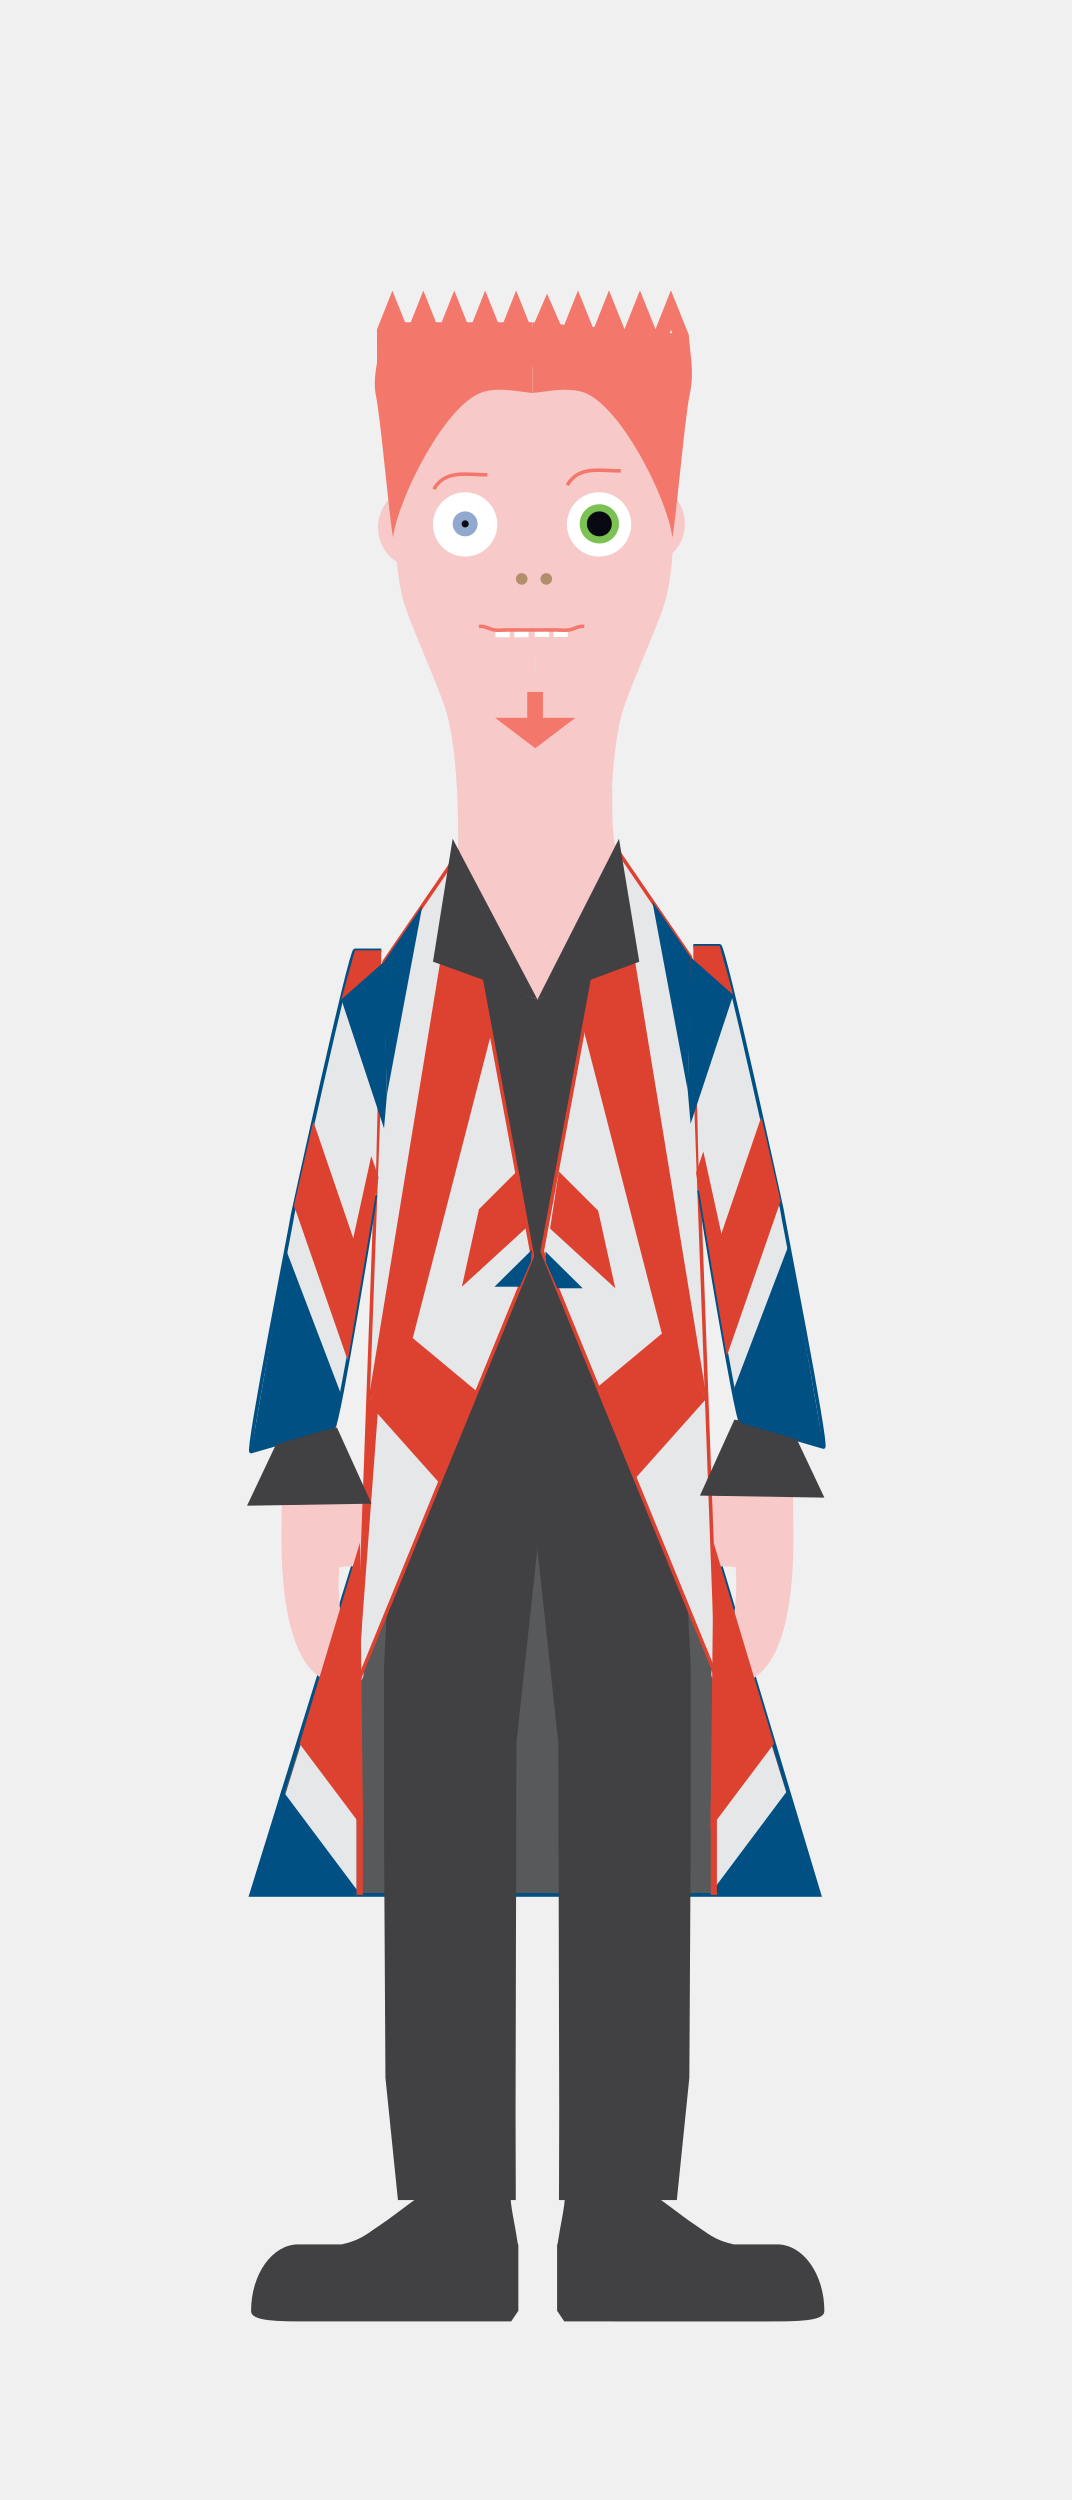
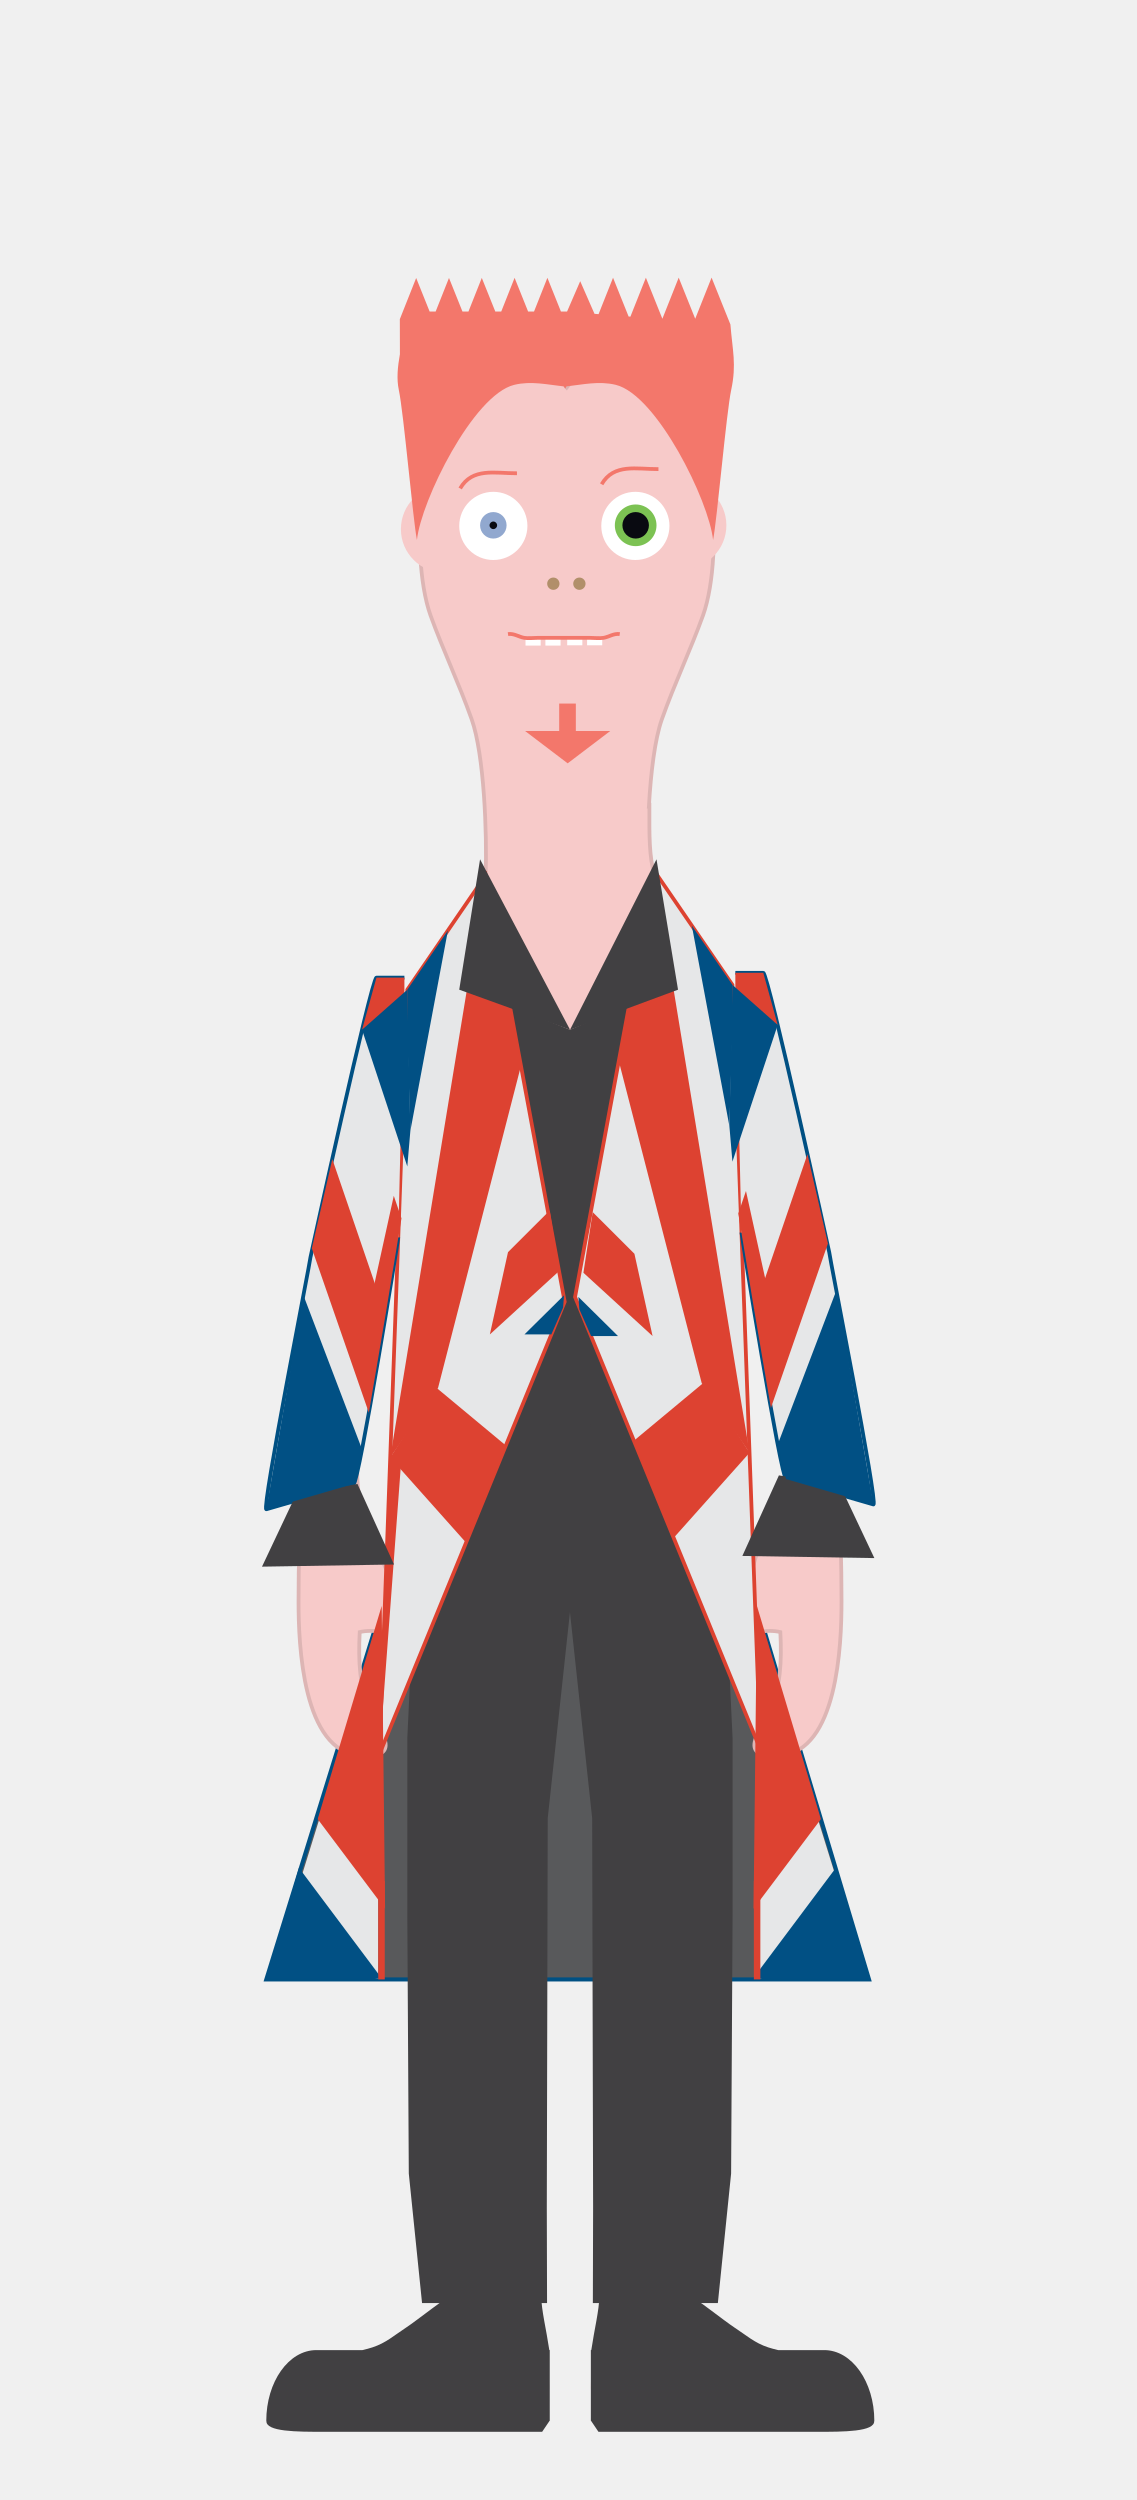
- <svg xmlns="http://www.w3.org/2000/svg" version="1.1" id="Layer_1" x="0px" y="0px" width="300px" height="700px" viewBox="0 0 300 700" enable-background="new 0 0 300 700" xml:space="preserve">
+ <svg xmlns="http://www.w3.org/2000/svg" version="1.1" id="Layer_1" x="0px" y="0px" width="300px" height="660px" viewBox="0 0 300 660" enable-background="new 0 0 300 660" xml:space="preserve">
  <g>
-     <polygon fill="#58595B" stroke="#005083" stroke-width="1.07" stroke-miterlimit="10" points="229.42,530.566 70.307,530.566    109.732,403.373 191.244,403.373  " />
+     <polygon fill="#58595B" stroke="#005083" stroke-width="1.07" stroke-miterlimit="10" points="229.42,522.566 70.307,522.566    109.732,395.373 191.244,395.373  " />
    <g>
      <g>
-         <path fill="#F7CAC9" d="M116.711,110.418l1.217-1.218C117.424,109.58,117.004,109.983,116.711,110.418z" />
-         <path fill="#F7CAC9" d="M118.211,108.918l-0.283,0.282c0.5-0.375,1.09-0.723,1.762-1.042c0.014-0.239,0.029-0.479,0.021-0.74     L118.211,108.918z" />
-         <path fill="#F7CAC9" d="M181.326,109.2l1.219,1.218C182.25,109.983,181.832,109.58,181.326,109.2z" />
-         <path fill="#F7CAC9" d="M181.045,108.918l-1.5-1.5c-0.008,0.261,0.006,0.501,0.021,0.74c0.672,0.319,1.262,0.667,1.76,1.042     L181.045,108.918z" />
-         <path fill="#F7CAC9" d="M222.119,640.381c-1.193-5.543-9.195-4.303-13.84-5.26c-5.59-1.152-10.818-3.967-15.459-6.775     c-5.246-3.174-9.303-4.842-9.701-11.965c-0.035-0.629-0.209-1.309-0.352-1.967l0.035-2.389l3.117-208.092     c1.744-0.219,3.514-0.41,5.324-0.561c0.787-15.492,0.152-31.287,0.152-46.85c0-15.908,4.387-42.154,0.215-58.215v-0.864     c5.785,8.212,4.488,25.388,6.496,35.331c3.08,15.244,5.721,24.879,5.881,41.482c0.092,9.52,9.146,26.23,1.326,34.268     c-5.562,5.719-5.635,11.539-8.152,18.191c-2.268,5.998-8.156,8-7.219,14.223c1.436,9.516,8.363,4.873,10.395-2.045     c1.582-0.455,4.074-0.428,5.674-0.021c0.396,7.76,0.07,14.734-2.85,20.848c-2.555,5.352-8.811,12.6,2.727,11.777     c15.191-1.082,16.287-29.188,16.273-40.777c-0.041-40.406-4.268-82.045-10.977-120.023c-1.475-8.35-2.035-18.835-6.748-26.305     c-4.146-6.571-11.523-11.363-16.596-17.358c-1.41-2.181-3.428-3.892-4.703-6.116c-11.953-20.836-11.736-23.644-11.699-40.239     l-0.117,0.047c0.502-8.744,1.561-17.609,3.404-22.809c3.361-9.487,7.646-18.492,10.869-27.449     c1.494-4.156,2.385-9.862,2.703-15.685c0.316-5.823,0.062-11.763-0.73-16.388c-0.893-5.206,0.443-14.911-1.379-19.977     c-1.736-4.826-6.328-5.452-6.623-10.26c-3.217-1.525-8.227-2.398-13.287-2.484c-7.086-0.123-14.244,1.294-16.652,4.587     c-2.406-3.292-9.564-4.709-16.65-4.587c-5.061,0.086-10.07,0.958-13.287,2.484c-0.297,4.808-4.887,5.434-6.623,10.26     c-1.822,5.066-0.486,14.771-1.379,19.977c-0.793,4.625-1.047,10.565-0.73,16.388c0.318,5.822,1.209,11.528,2.703,15.685     c3.223,8.957,7.508,17.962,10.869,27.449c3.275,9.241,4.074,30.053,3.68,41.192c-1.426,5.407-4.357,11.326-10.371,21.808     c-1.275,2.225-3.293,3.936-4.703,6.116c-5.072,5.996-12.449,10.787-16.596,17.358c-4.713,7.47-5.273,17.956-6.748,26.305     c-6.709,37.979-10.936,79.617-10.977,120.023c-0.014,11.59,1.082,39.695,16.273,40.777c11.537,0.822,5.281-6.426,2.727-11.777     c-2.92-6.113-3.246-13.088-2.85-20.848c1.6-0.406,4.092-0.434,5.674,0.021c2.031,6.918,8.959,11.561,10.395,2.045     c0.938-6.223-4.951-8.225-7.219-14.223c-2.518-6.652-6.91-13.934-8.652-21.719c-1.971-8.807-0.092-21.105,0-30.625     c0.16-16.604,4.627-26.354,7.707-41.598c2.008-9.943,0.711-27.119,6.496-35.331v0.864c-4.172,16.061,0.215,42.307,0.215,58.215     c0,15.562-0.635,31.357,0.152,46.85c1.811,0.15,3.58,0.342,5.324,0.561l3.117,208.092l0.035,2.389     c-0.143,0.658-0.316,1.338-0.352,1.967c-0.398,7.123-4.455,8.791-9.701,11.965c-4.641,2.809-9.869,5.623-15.459,6.775     c-4.645,0.957-12.646-0.283-13.84,5.26c-1.65,7.67,5.926,6.322,10.852,7.076c2.783,0.426,4.879,1.475,7.816,1.592     c3.256,0.129,6.75-0.205,9.908-0.658c6.578-0.943,13.289-0.998,20.1-1.684c5.936-0.598,15.379,1.533,16.658-5.301     c1.5-8.014-3.166-15.459-2.334-23.025l0.066-4.193h0.027l-0.014-0.939l0.014-0.904c-0.008,0-0.018,0-0.027-0.002l-3.066-204.719     c3.023,0.375,6.146,0.658,9.42,0.799v0.104c0.039,0,0.08,0,0.119,0c0.711,0,1.396-0.023,2.092-0.039     c0.695,0.016,1.381,0.039,2.092,0.039c0.039,0,0.08,0,0.119,0v-0.104c3.273-0.141,6.396-0.424,9.42-0.799l-3.066,204.719     c-0.01,0.002-0.02,0.002-0.027,0.002l0.014,0.904l-0.014,0.939h0.027l0.066,4.193c0.832,7.566-3.834,15.012-2.334,23.025     c1.279,6.834,10.723,4.703,16.658,5.301c6.811,0.686,13.521,0.74,20.1,1.684c3.158,0.453,6.652,0.787,9.908,0.658     c2.938-0.117,5.033-1.166,7.816-1.592C216.193,646.703,223.77,648.051,222.119,640.381z M149.627,188.739     c-0.07-1.721-0.066-3.454,0-5.202C149.693,185.285,149.697,187.018,149.627,188.739z" />
+         <path fill="#F7CAC9" stroke="#DDB5B4" stroke-miterlimit="10" d="M116.711,102.418l1.217-1.218     C117.424,101.58,117.004,101.983,116.711,102.418z" />
+         <path fill="#F7CAC9" stroke="#DDB5B4" stroke-miterlimit="10" d="M118.211,100.918l-0.283,0.282     c0.5-0.375,1.09-0.723,1.762-1.042c0.014-0.239,0.029-0.479,0.021-0.74L118.211,100.918z" />
+         <path fill="#F7CAC9" stroke="#DDB5B4" stroke-miterlimit="10" d="M181.326,101.2l1.219,1.218     C182.25,101.983,181.832,101.58,181.326,101.2z" />
+         <path fill="#F7CAC9" stroke="#DDB5B4" stroke-miterlimit="10" d="M181.045,100.918l-1.5-1.5c-0.008,0.261,0.006,0.501,0.021,0.74     c0.672,0.319,1.262,0.667,1.76,1.042L181.045,100.918z" />
+         <path fill="#F7CAC9" stroke="#DDB5B4" stroke-miterlimit="10" d="M222.119,632.381c-1.193-5.543-9.195-4.303-13.84-5.26     c-5.59-1.152-10.818-3.967-15.459-6.775c-5.246-3.174-9.303-4.842-9.701-11.965c-0.035-0.629-0.209-1.309-0.352-1.967     l0.035-2.389l3.117-208.092c1.744-0.219,3.514-0.41,5.324-0.561c0.787-15.492,0.152-31.287,0.152-46.85     c0-15.908,4.387-42.154,0.215-58.215v-0.864c5.785,8.212,4.488,25.388,6.496,35.331c3.08,15.244,5.721,24.879,5.881,41.482     c0.092,9.52,9.146,26.23,1.326,34.268c-5.562,5.719-5.635,11.539-8.152,18.191c-2.268,5.998-8.156,8-7.219,14.223     c1.436,9.516,8.363,4.873,10.395-2.045c1.582-0.455,4.074-0.428,5.674-0.021c0.396,7.76,0.07,14.734-2.85,20.848     c-2.555,5.352-8.811,12.6,2.727,11.777c15.191-1.082,16.287-29.188,16.273-40.777c-0.041-40.406-4.268-82.045-10.977-120.023     c-1.475-8.35-2.035-18.835-6.748-26.305c-4.146-6.571-11.523-11.363-16.596-17.358c-1.41-2.181-3.428-3.892-4.703-6.116     c-11.953-20.836-11.736-23.644-11.699-40.239l-0.117,0.047c0.502-8.744,1.561-17.609,3.404-22.809     c3.361-9.487,7.646-18.492,10.869-27.449c1.494-4.156,2.385-9.862,2.703-15.685c0.316-5.823,0.062-11.763-0.73-16.388     c-0.893-5.206,0.443-14.911-1.379-19.977c-1.736-4.826-6.328-5.452-6.623-10.26c-3.217-1.525-8.227-2.398-13.287-2.484     c-7.086-0.123-14.244,1.294-16.652,4.587c-2.406-3.292-9.564-4.709-16.65-4.587c-5.061,0.086-10.07,0.958-13.287,2.484     c-0.297,4.808-4.887,5.434-6.623,10.26c-1.822,5.066-0.486,14.771-1.379,19.977c-0.793,4.625-1.047,10.565-0.73,16.388     c0.318,5.822,1.209,11.528,2.703,15.685c3.223,8.957,7.508,17.962,10.869,27.449c3.275,9.241,4.074,30.053,3.68,41.192     c-1.426,5.407-4.357,11.326-10.371,21.808c-1.275,2.225-3.293,3.936-4.703,6.116c-5.072,5.996-12.449,10.787-16.596,17.358     c-4.713,7.47-5.273,17.956-6.748,26.305c-6.709,37.979-10.936,79.617-10.977,120.023c-0.014,11.59,1.082,39.695,16.273,40.777     c11.537,0.822,5.281-6.426,2.727-11.777c-2.92-6.113-3.246-13.088-2.85-20.848c1.6-0.406,4.092-0.434,5.674,0.021     c2.031,6.918,8.959,11.561,10.395,2.045c0.938-6.223-4.951-8.225-7.219-14.223c-2.518-6.652-6.91-13.934-8.652-21.719     c-1.971-8.807-0.092-21.105,0-30.625c0.16-16.604,4.627-26.354,7.707-41.598c2.008-9.943,0.711-27.119,6.496-35.331v0.864     c-4.172,16.061,0.215,42.307,0.215,58.215c0,15.562-0.635,31.357,0.152,46.85c1.811,0.15,3.58,0.342,5.324,0.561l3.117,208.092     l0.035,2.389c-0.143,0.658-0.316,1.338-0.352,1.967c-0.398,7.123-4.455,8.791-9.701,11.965     c-4.641,2.809-9.869,5.623-15.459,6.775c-4.645,0.957-12.646-0.283-13.84,5.26c-1.65,7.67,5.926,6.322,10.852,7.076     c2.783,0.426,4.879,1.475,7.816,1.592c3.256,0.129,6.75-0.205,9.908-0.658c6.578-0.943,13.289-0.998,20.1-1.684     c5.936-0.598,15.379,1.533,16.658-5.301c1.5-8.014-3.166-15.459-2.334-23.025l0.066-4.193h0.027l-0.014-0.939l0.014-0.904     c-0.008,0-0.018,0-0.027-0.002l-3.066-204.719c3.023,0.375,6.146,0.658,9.42,0.799v0.104c0.039,0,0.08,0,0.119,0     c0.711,0,1.396-0.023,2.092-0.039c0.695,0.016,1.381,0.039,2.092,0.039c0.039,0,0.08,0,0.119,0v-0.104     c3.273-0.141,6.396-0.424,9.42-0.799l-3.066,204.719c-0.01,0.002-0.02,0.002-0.027,0.002l0.014,0.904l-0.014,0.939h0.027     l0.066,4.193c0.832,7.566-3.834,15.012-2.334,23.025c1.279,6.834,10.723,4.703,16.658,5.301c6.811,0.686,13.521,0.74,20.1,1.684     c3.158,0.453,6.652,0.787,9.908,0.658c2.938-0.117,5.033-1.166,7.816-1.592C216.193,638.703,223.77,640.051,222.119,632.381z" />
      </g>
-       <circle fill="#B18F6A" cx="146.082" cy="162.098" r="1.625" />
-       <circle fill="#B18F6A" cx="152.957" cy="162.098" r="1.625" />
-       <rect x="138.738" y="176.433" fill="#FFFFFF" width="4" height="2" />
-       <rect x="143.988" y="176.433" fill="#FFFFFF" width="4" height="2" />
-       <rect x="154.988" y="176.356" fill="#FFFFFF" width="4" height="2" />
-       <rect x="149.738" y="176.356" fill="#FFFFFF" width="4" height="2" />
-       <path fill="none" stroke="#F3776B" stroke-miterlimit="10" d="M163.613,175.395c-1.615-0.225-2.867,0.771-4.305,1    c-1.084,0.173-2.346,0-3.445,0c-2.5,0-5,0-7.5,0h1c-2.5,0-5,0-7.5,0c-1.1,0-2.361,0.173-3.443,0c-1.439-0.229-2.691-1.225-4.307-1    " />
-       <path fill="none" stroke="#F3776B" stroke-miterlimit="10" d="M158.832,135.848c3.232-5.575,9.205-3.979,15-4" />
-       <path fill="none" stroke="#F3776B" stroke-miterlimit="10" d="M121.479,136.946c3.23-5.574,9.205-3.979,15-4" />
-       <polygon fill="#414042" points="191.244,408.525 148.616,408.525 105.988,408.525 105.988,338.902 115.92,266.089     150.488,279.854 186,264.645 191.244,338.902   " />
+       <circle fill="#B18F6A" cx="146.082" cy="154.098" r="1.625" />
+       <circle fill="#B18F6A" cx="152.957" cy="154.098" r="1.625" />
+       <rect x="138.738" y="168.433" fill="#FFFFFF" width="4" height="2" />
+       <rect x="143.988" y="168.433" fill="#FFFFFF" width="4" height="2" />
+       <rect x="154.988" y="168.356" fill="#FFFFFF" width="4" height="2" />
+       <rect x="149.738" y="168.356" fill="#FFFFFF" width="4" height="2" />
+       <path fill="none" stroke="#F3776B" stroke-miterlimit="10" d="M163.613,167.395c-1.615-0.225-2.867,0.771-4.305,1    c-1.084,0.173-2.346,0-3.445,0c-2.5,0-5,0-7.5,0h1c-2.5,0-5,0-7.5,0c-1.1,0-2.361,0.173-3.443,0c-1.439-0.229-2.691-1.225-4.307-1    " />
+       <path fill="none" stroke="#F3776B" stroke-miterlimit="10" d="M158.832,127.848c3.232-5.575,9.205-3.979,15-4" />
+       <path fill="none" stroke="#F3776B" stroke-miterlimit="10" d="M121.479,128.946c3.23-5.574,9.205-3.979,15-4" />
+       <polygon fill="#414042" points="191.244,400.525 148.616,400.525 105.988,400.525 105.988,330.902 115.92,258.089     150.488,271.854 186,256.645 191.244,330.902   " />
    </g>
    <g>
-       <polygon fill="#414042" points="144.422,616.018 136.172,616.018 127.922,616.018 119.672,616.018 111.422,616.018     107.922,581.816 107.531,513.822 107.531,466.822 111.422,385.018 119.672,385.018 127.922,385.018 136.172,385.018     144.422,385.018 155.801,384.189 144.602,488.018 144.355,590.822   " />
+       <polygon fill="#414042" points="144.422,608.018 136.172,608.018 127.922,608.018 119.672,608.018 111.422,608.018     107.922,573.816 107.531,505.822 107.531,458.822 111.422,377.018 119.672,377.018 127.922,377.018 136.172,377.018     144.422,377.018 155.801,376.189 144.602,480.018 144.355,582.822   " />
    </g>
-     <polygon fill="#414042" points="156.514,616.018 164.764,616.018 173.014,616.018 181.264,616.018 189.514,616.018    193.014,581.816 193.402,513.822 193.402,466.822 189.514,385.018 181.264,385.018 173.014,385.018 164.764,385.018    156.514,385.018 145.133,384.189 156.332,488.018 156.58,590.822  " />
-     <polygon fill="#E6E7E8" stroke="#DD4230" stroke-miterlimit="10" points="149.082,351.676 100.158,471.135 107.531,269.279    128.209,239.109  " />
-     <path fill="#E6E7E8" stroke="#005083" stroke-miterlimit="10" d="M105.143,334.674c0,0.85-10.475,65.082-11.775,65.082   l-23.061,6.691c-1.301,0,11.682-65.792,11.682-66.643c0,0,16.098-73.715,17.398-73.715h7.373" />
-     <polygon fill="#DD4231" points="103.02,392.797 115.648,374.395 137.533,289.396 128.209,239.109  " />
-     <polygon fill="#DD4231" points="123.041,415.262 103.02,392.797 114.955,374.154 133.488,389.566  " />
-     <polygon fill="#015084" points="108.334,306.566 107.531,281.212 107.531,269.279 118.254,253.634  " />
-     <polygon fill="#DD4231" points="129.322,360.289 147.582,343.58 145.133,327.566 134.113,338.566  " />
-     <polygon fill="#015084" points="148.906,349.955 138.451,360.289 145.555,360.289 148.654,353.232  " />
-     <polygon fill="#DD4231" points="100.158,471.135 100.158,471.135 103.02,392.797 105.988,392.797  " />
-     <polygon fill="#DD4231" points="106.76,272.469 95.578,279.854 99.387,266.089 106.76,266.089  " />
-     <polygon fill="#015084" points="108.334,306.566 107.531,315.953 95.578,279.854 107.531,269.279  " />
-     <polygon fill="#DD4231" points="97.379,380.971 82.322,337.566 87.727,313.99 101.785,355.121  " />
-     <polygon fill="#DD4231" points="101.785,355.121 98.184,349.955 103.959,323.693 105.988,329.632  " />
-     <polygon fill="#E6E7E8" stroke="#DD4230" stroke-miterlimit="10" points="151.811,350.406 200.734,469.865 193.361,268.01    172.684,237.84  " />
-     <path fill="#E6E7E8" stroke="#005083" stroke-miterlimit="10" d="M195.75,333.404c0,0.85,10.475,65.082,11.777,65.082l23.059,6.691   c1.301,0-11.682-65.791-11.682-66.643c0,0-16.098-73.714-17.398-73.714h-7.373" />
-     <polygon fill="#DD4231" points="197.873,391.527 185.246,373.125 163.359,288.127 172.684,237.84  " />
-     <polygon fill="#DD4231" points="177.854,413.992 197.873,391.527 185.939,372.885 167.404,388.297  " />
-     <polygon fill="#015084" points="192.559,305.297 193.361,279.944 193.361,268.01 182.639,252.365  " />
-     <polygon fill="#DD4231" points="194.133,271.2 205.314,278.585 201.506,264.821 194.133,264.821  " />
-     <polygon fill="#015084" points="192.559,305.297 193.361,314.684 205.314,278.585 193.361,268.01  " />
-     <polygon fill="#DD4231" points="203.514,379.701 218.572,336.297 213.166,312.721 199.107,353.852  " />
-     <polygon fill="#DD4231" points="199.107,353.852 202.709,348.686 196.936,322.424 194.904,328.363  " />
-     <polygon fill="#DD4231" points="172.281,360.717 154.021,344.009 156.469,327.995 167.488,338.995  " />
-     <polygon fill="#015084" points="152.695,350.385 163.15,360.717 156.047,360.717 152.947,353.662  " />
+     <polygon fill="#414042" points="156.514,608.018 164.764,608.018 173.014,608.018 181.264,608.018 189.514,608.018    193.014,573.816 193.402,505.822 193.402,458.822 189.514,377.018 181.264,377.018 173.014,377.018 164.764,377.018    156.514,377.018 145.133,376.189 156.332,480.018 156.58,582.822  " />
+     <polygon fill="#E6E7E8" stroke="#DD4230" stroke-miterlimit="10" points="149.082,343.676 100.158,463.135 107.531,261.279    128.209,231.109  " />
+     <path fill="#E6E7E8" stroke="#005083" stroke-miterlimit="10" d="M105.143,326.674c0,0.85-10.475,65.082-11.775,65.082   l-23.061,6.691c-1.301,0,11.682-65.792,11.682-66.643c0,0,16.098-73.715,17.398-73.715h7.373" />
+     <polygon fill="#DD4231" points="103.02,384.797 115.648,366.395 137.533,281.396 128.209,231.109  " />
+     <polygon fill="#DD4231" points="123.041,407.262 103.02,384.797 114.955,366.154 133.488,381.566  " />
+     <polygon fill="#015084" points="108.334,298.566 107.531,273.212 107.531,261.279 118.254,245.634  " />
+     <polygon fill="#DD4231" points="129.322,352.289 147.582,335.58 145.133,319.566 134.113,330.566  " />
+     <polygon fill="#015084" points="148.906,341.955 138.451,352.289 145.555,352.289 148.654,345.232  " />
+     <polygon fill="#DD4231" points="100.158,463.135 100.158,463.135 103.02,384.797 105.988,384.797  " />
+     <polygon fill="#DD4231" points="106.76,264.469 95.578,271.854 99.387,258.089 106.76,258.089  " />
+     <polygon fill="#015084" points="108.334,298.566 107.531,307.953 95.578,271.854 107.531,261.279  " />
+     <polygon fill="#DD4231" points="97.379,372.971 82.322,329.566 87.727,305.99 101.785,347.121  " />
+     <polygon fill="#DD4231" points="101.785,347.121 98.184,341.955 103.959,315.693 105.988,321.632  " />
+     <polygon fill="#E6E7E8" stroke="#DD4230" stroke-miterlimit="10" points="151.811,342.406 200.734,461.865 193.361,260.01    172.684,229.84  " />
+     <path fill="#E6E7E8" stroke="#005083" stroke-miterlimit="10" d="M195.75,325.404c0,0.85,10.475,65.082,11.777,65.082l23.059,6.691   c1.301,0-11.682-65.791-11.682-66.643c0,0-16.098-73.714-17.398-73.714h-7.373" />
+     <polygon fill="#DD4231" points="197.873,383.527 185.246,365.125 163.359,280.127 172.684,229.84  " />
+     <polygon fill="#DD4231" points="177.854,405.992 197.873,383.527 185.939,364.885 167.404,380.297  " />
+     <polygon fill="#015084" points="192.559,297.297 193.361,271.944 193.361,260.01 182.639,244.365  " />
+     <polygon fill="#DD4231" points="194.133,263.2 205.314,270.585 201.506,256.821 194.133,256.821  " />
+     <polygon fill="#015084" points="192.559,297.297 193.361,306.684 205.314,270.585 193.361,260.01  " />
+     <polygon fill="#DD4231" points="203.514,371.701 218.572,328.297 213.166,304.721 199.107,345.852  " />
+     <polygon fill="#DD4231" points="199.107,345.852 202.709,340.686 196.936,314.424 194.904,320.363  " />
+     <polygon fill="#DD4231" points="172.281,352.717 154.021,336.009 156.469,319.995 167.488,330.995  " />
+     <polygon fill="#015084" points="152.695,342.385 163.15,352.717 156.047,352.717 152.947,345.662  " />
    <g>
-       <path fill="#F3776B" d="M186.232,129.036c0.287,0.202,0.576,0.408,0.861,0.589" />
-       <path fill="#F3776B" d="M185.963,134.625" />
+       <path fill="#F3776B" d="M186.232,121.036c0.287,0.202,0.576,0.408,0.861,0.589" />
+       <path fill="#F3776B" d="M185.963,126.625" />
    </g>
-     <rect x="147.627" y="193.739" fill="#F3776B" width="4.395" height="12.578" />
-     <polyline fill="#F3776B" points="138.621,200.982 161.105,200.982 149.863,209.522  " />
-     <path fill="#F7CAC9" d="M117.371,136.155c-6.369,0-11.533,5.163-11.533,11.532s5.164,11.532,11.533,11.532V136.155z" />
-     <path fill="#F7CAC9" d="M180.234,135.155c6.369,0,11.531,5.163,11.531,11.532s-5.162,11.532-11.531,11.532V135.155z" />
-     <circle fill="#FFFFFF" cx="167.738" cy="146.84" r="9" />
-     <circle fill="#FFFFFF" cx="130.238" cy="146.84" r="9" />
-     <circle fill="#91A8CF" cx="130.238" cy="146.683" r="3.5" />
-     <circle fill="#7CC253" cx="167.816" cy="146.683" r="5.5" />
-     <circle fill="#090A11" cx="167.816" cy="146.683" r="3.5" />
-     <circle fill="#090A11" cx="130.238" cy="146.683" r="1" />
-     <polygon fill="#414042" points="150.488,279.854 121.238,269.279 126.738,234.857  " />
-     <polygon fill="#414042" points="150.488,279.854 179,269.279 173.316,234.857  " />
-     <polygon fill="#E6E7E8" points="99.857,530.305 72.367,526.703 84.488,487.641 99.857,487.891  " />
-     <polyline fill="#DD4231" points="83.875,488.248 101.656,511.912 100.768,431.965  " />
-     <polygon fill="#015084" points="78.92,501.104 100.785,530.305 70.174,530.305 77.516,506.141  " />
-     <rect x="99.857" y="504.566" fill="#DD4231" width="1.717" height="26" />
-     <polygon fill="#E6E7E8" points="200.367,530.305 227.857,526.703 215.736,487.641 200.367,487.891  " />
-     <polyline fill="#DD4231" points="216.719,488.248 198.938,511.912 199.826,431.965  " />
-     <polygon fill="#015084" points="220.674,501.104 198.807,530.305 229.42,530.305 222.076,506.141  " />
-     <rect x="199.018" y="504.566" fill="#DD4231" width="1.717" height="26" />
-     <polygon fill="#414042" points="104.02,421.029 69.168,421.598 78.143,402.598 94.367,399.756  " />
-     <polygon fill="#015084" points="70.307,406.447 80.1,349.955 95.578,390.615 93.367,399.756  " />
-     <polygon fill="#414042" points="195.98,418.77 230.832,419.338 221.857,400.338 205.633,397.496  " />
-     <polygon fill="#015084" points="230.586,405.178 220.795,348.686 205.314,389.346 207.527,398.486  " />
-     <g>
-       <polyline fill="#F3776B" points="105.557,92.252 109.867,81.388 114.219,92.239 118.529,81.376 122.881,92.227 127.191,81.365     131.545,92.213 135.852,81.349 140.203,92.202 144.512,81.339 148.865,92.191 153.174,82.231 157.527,92.18 161.842,81.318     166.197,92.17 170.512,81.306 174.865,92.156 179.178,81.295 183.537,92.15 187.857,81.288 192.83,93.667 190.254,98.268     187.877,92.357 183.557,103.222 179.199,92.375 174.885,103.242 170.531,92.39 166.217,103.252 161.863,92.402 157.549,103.266     153.197,92.417 148.887,103.281 144.533,92.43 140.225,103.295 135.873,92.445 131.568,103.308 127.215,92.453 122.902,103.317     118.549,92.466 114.238,103.33 109.887,92.479 105.578,103.342   " />
-     </g>
-     <g>
-       <path fill="#F3776B" d="M105.281,110.927c1.293,6.05,3.717,34.171,4.787,39.633c1.09-10.377,14.889-38.323,25.689-40.959    c4.465-1.089,8.73-0.051,13.168,0.423c0.076-0.008,0.154-0.019,0.23-0.027V90.24h-41.625    C107,97.028,103.941,104.647,105.281,110.927z" />
-       <path fill="#F3776B" d="M192.83,93.667l-43.664-3.427v19.758c0.076,0.008,0.154,0.02,0.23,0.027    c4.438-0.475,8.701-1.513,13.166-0.423c10.803,2.636,24.602,30.582,25.689,40.959c1.07-5.462,3.496-33.583,4.787-39.633    C194.485,104.159,193.362,100.469,192.83,93.667z" />
-     </g>
-     <path fill="#414042" d="M145.018,628.426c-0.805-5.479-2.088-10.498-2.123-14.197c-5.777-0.266-17.16-3.311-22.414-1.064   c-2.57,1.098-10.441,7.469-13.283,9.322c-3.084,2.014-5.291,4.047-8.879,5.219c-0.793,0.26-1.682,0.494-2.637,0.721H83.525   c-7.305,0-13.227,8.363-13.227,18.686h0.033C70.135,649.996,78.336,650,85.615,650h43.848c0.195,0,0.387-0.004,0.58-0.006V650   h13.082l1.947-2.889h0.061v-18.686H145.018z" />
-     <path fill="#414042" d="M156.102,628.426c0.805-5.479,2.088-10.498,2.123-14.197c5.777-0.266,17.16-3.311,22.414-1.064   c2.57,1.098,10.441,7.469,13.283,9.322c3.084,2.014,5.291,4.047,8.879,5.219c0.793,0.26,1.682,0.494,2.637,0.721h12.156   c7.305,0,13.227,8.363,13.227,18.686h-0.033c0.197,2.885-8.004,2.889-15.283,2.889h-43.848c-0.195,0-0.387-0.004-0.58-0.006V650   h-13.082l-1.947-2.889h-0.061v-18.686H156.102z" />
+     <rect x="147.627" y="185.739" fill="#F3776B" width="4.395" height="12.578" />
+     <polyline fill="#F3776B" points="138.621,192.982 161.105,192.982 149.863,201.522  " />
+     <path fill="#F7CAC9" d="M117.371,128.155c-6.369,0-11.533,5.163-11.533,11.532s5.164,11.532,11.533,11.532V128.155z" />
+     <path fill="#F7CAC9" d="M180.234,127.155c6.369,0,11.531,5.163,11.531,11.532s-5.162,11.532-11.531,11.532V127.155z" />
+     <circle fill="#FFFFFF" cx="167.738" cy="138.84" r="9" />
+     <circle fill="#FFFFFF" cx="130.238" cy="138.84" r="9" />
+     <circle fill="#91A8CF" cx="130.238" cy="138.683" r="3.5" />
+     <circle fill="#7CC253" cx="167.816" cy="138.683" r="5.5" />
+     <circle fill="#090A11" cx="167.816" cy="138.683" r="3.5" />
+     <circle fill="#090A11" cx="130.238" cy="138.683" r="1" />
+     <polygon fill="#414042" points="150.488,271.854 121.238,261.279 126.738,226.857  " />
+     <polygon fill="#414042" points="150.488,271.854 179,261.279 173.316,226.857  " />
+     <polygon fill="#E6E7E8" points="99.857,522.305 72.367,518.703 84.488,479.641 99.857,479.891  " />
+     <polyline fill="#DD4231" points="83.875,480.248 101.656,503.912 100.768,423.965  " />
+     <polygon fill="#015084" points="78.92,493.104 100.785,522.305 70.174,522.305 77.516,498.141  " />
+     <rect x="99.857" y="496.566" fill="#DD4231" width="1.717" height="26" />
+     <polygon fill="#E6E7E8" points="200.367,522.305 227.857,518.703 215.736,479.641 200.367,479.891  " />
+     <polyline fill="#DD4231" points="216.719,480.248 198.938,503.912 199.826,423.965  " />
+     <polygon fill="#015084" points="220.674,493.104 198.807,522.305 229.42,522.305 222.076,498.141  " />
+     <rect x="199.018" y="496.566" fill="#DD4231" width="1.717" height="26" />
+     <polygon fill="#414042" points="104.02,413.029 69.168,413.598 78.143,394.598 94.367,391.756  " />
+     <polygon fill="#015084" points="70.307,398.447 80.1,341.955 95.578,382.615 93.367,391.756  " />
+     <polygon fill="#414042" points="195.98,410.77 230.832,411.338 221.857,392.338 205.633,389.496  " />
+     <polygon fill="#015084" points="230.586,397.178 220.795,340.686 205.314,381.346 207.527,390.486  " />
+     <path fill="#414042" d="M145.018,620.426c-0.805-5.479-2.088-10.498-2.123-14.197c-5.777-0.266-17.16-3.311-22.414-1.064   c-2.57,1.098-10.441,7.469-13.283,9.322c-3.084,2.014-5.291,4.047-8.879,5.219c-0.793,0.26-1.682,0.494-2.637,0.721H83.525   c-7.305,0-13.227,8.363-13.227,18.686h0.033C70.135,641.996,78.336,642,85.615,642h43.848c0.195,0,0.387-0.004,0.58-0.006V642   h13.082l1.947-2.889h0.061v-18.686H145.018z" />
+     <path fill="#414042" d="M156.102,620.426c0.805-5.479,2.088-10.498,2.123-14.197c5.777-0.266,17.16-3.311,22.414-1.064   c2.57,1.098,10.441,7.469,13.283,9.322c3.084,2.014,5.291,4.047,8.879,5.219c0.793,0.26,1.682,0.494,2.637,0.721h12.156   c7.305,0,13.227,8.363,13.227,18.686h-0.033c0.197,2.885-8.004,2.889-15.283,2.889h-43.848c-0.195,0-0.387-0.004-0.58-0.006V642   h-13.082l-1.947-2.889h-0.061v-18.686H156.102z" />
+     <path fill="#F3776B" d="M192.83,85.667l-4.973-12.378l-4.32,10.862l-4.359-10.855l-4.312,10.86l-4.354-10.85l-4.086,10.289   l-0.475-0.038l-4.109-10.238l-3.819,9.616l-1.077-0.084l-3.771-8.619l-3.465,8.008h-0.516h-0.037h-1.074l-3.57-8.901l-3.53,8.901   h-1.565l-3.564-8.891l-3.524,8.891h-1.574l-3.562-8.875l-3.521,8.875h-1.586l-3.555-8.863l-3.518,8.863h-1.595l-3.55-8.852   l-4.311,10.864l0.018,9.25c-0.584,3.286-0.917,6.5-0.293,9.425c1.293,6.05,3.717,34.171,4.787,39.633   c1.09-10.377,14.889-38.323,25.689-40.959c4.441-1.084,8.687-0.063,13.1,0.415l0.336,0.61l0.341-0.619   c4.388-0.481,8.609-1.485,13.028-0.407c10.803,2.636,24.602,30.582,25.689,40.959c1.07-5.462,3.496-33.583,4.787-39.633   C194.485,96.159,193.362,92.469,192.83,85.667z" />
  </g>
</svg>
